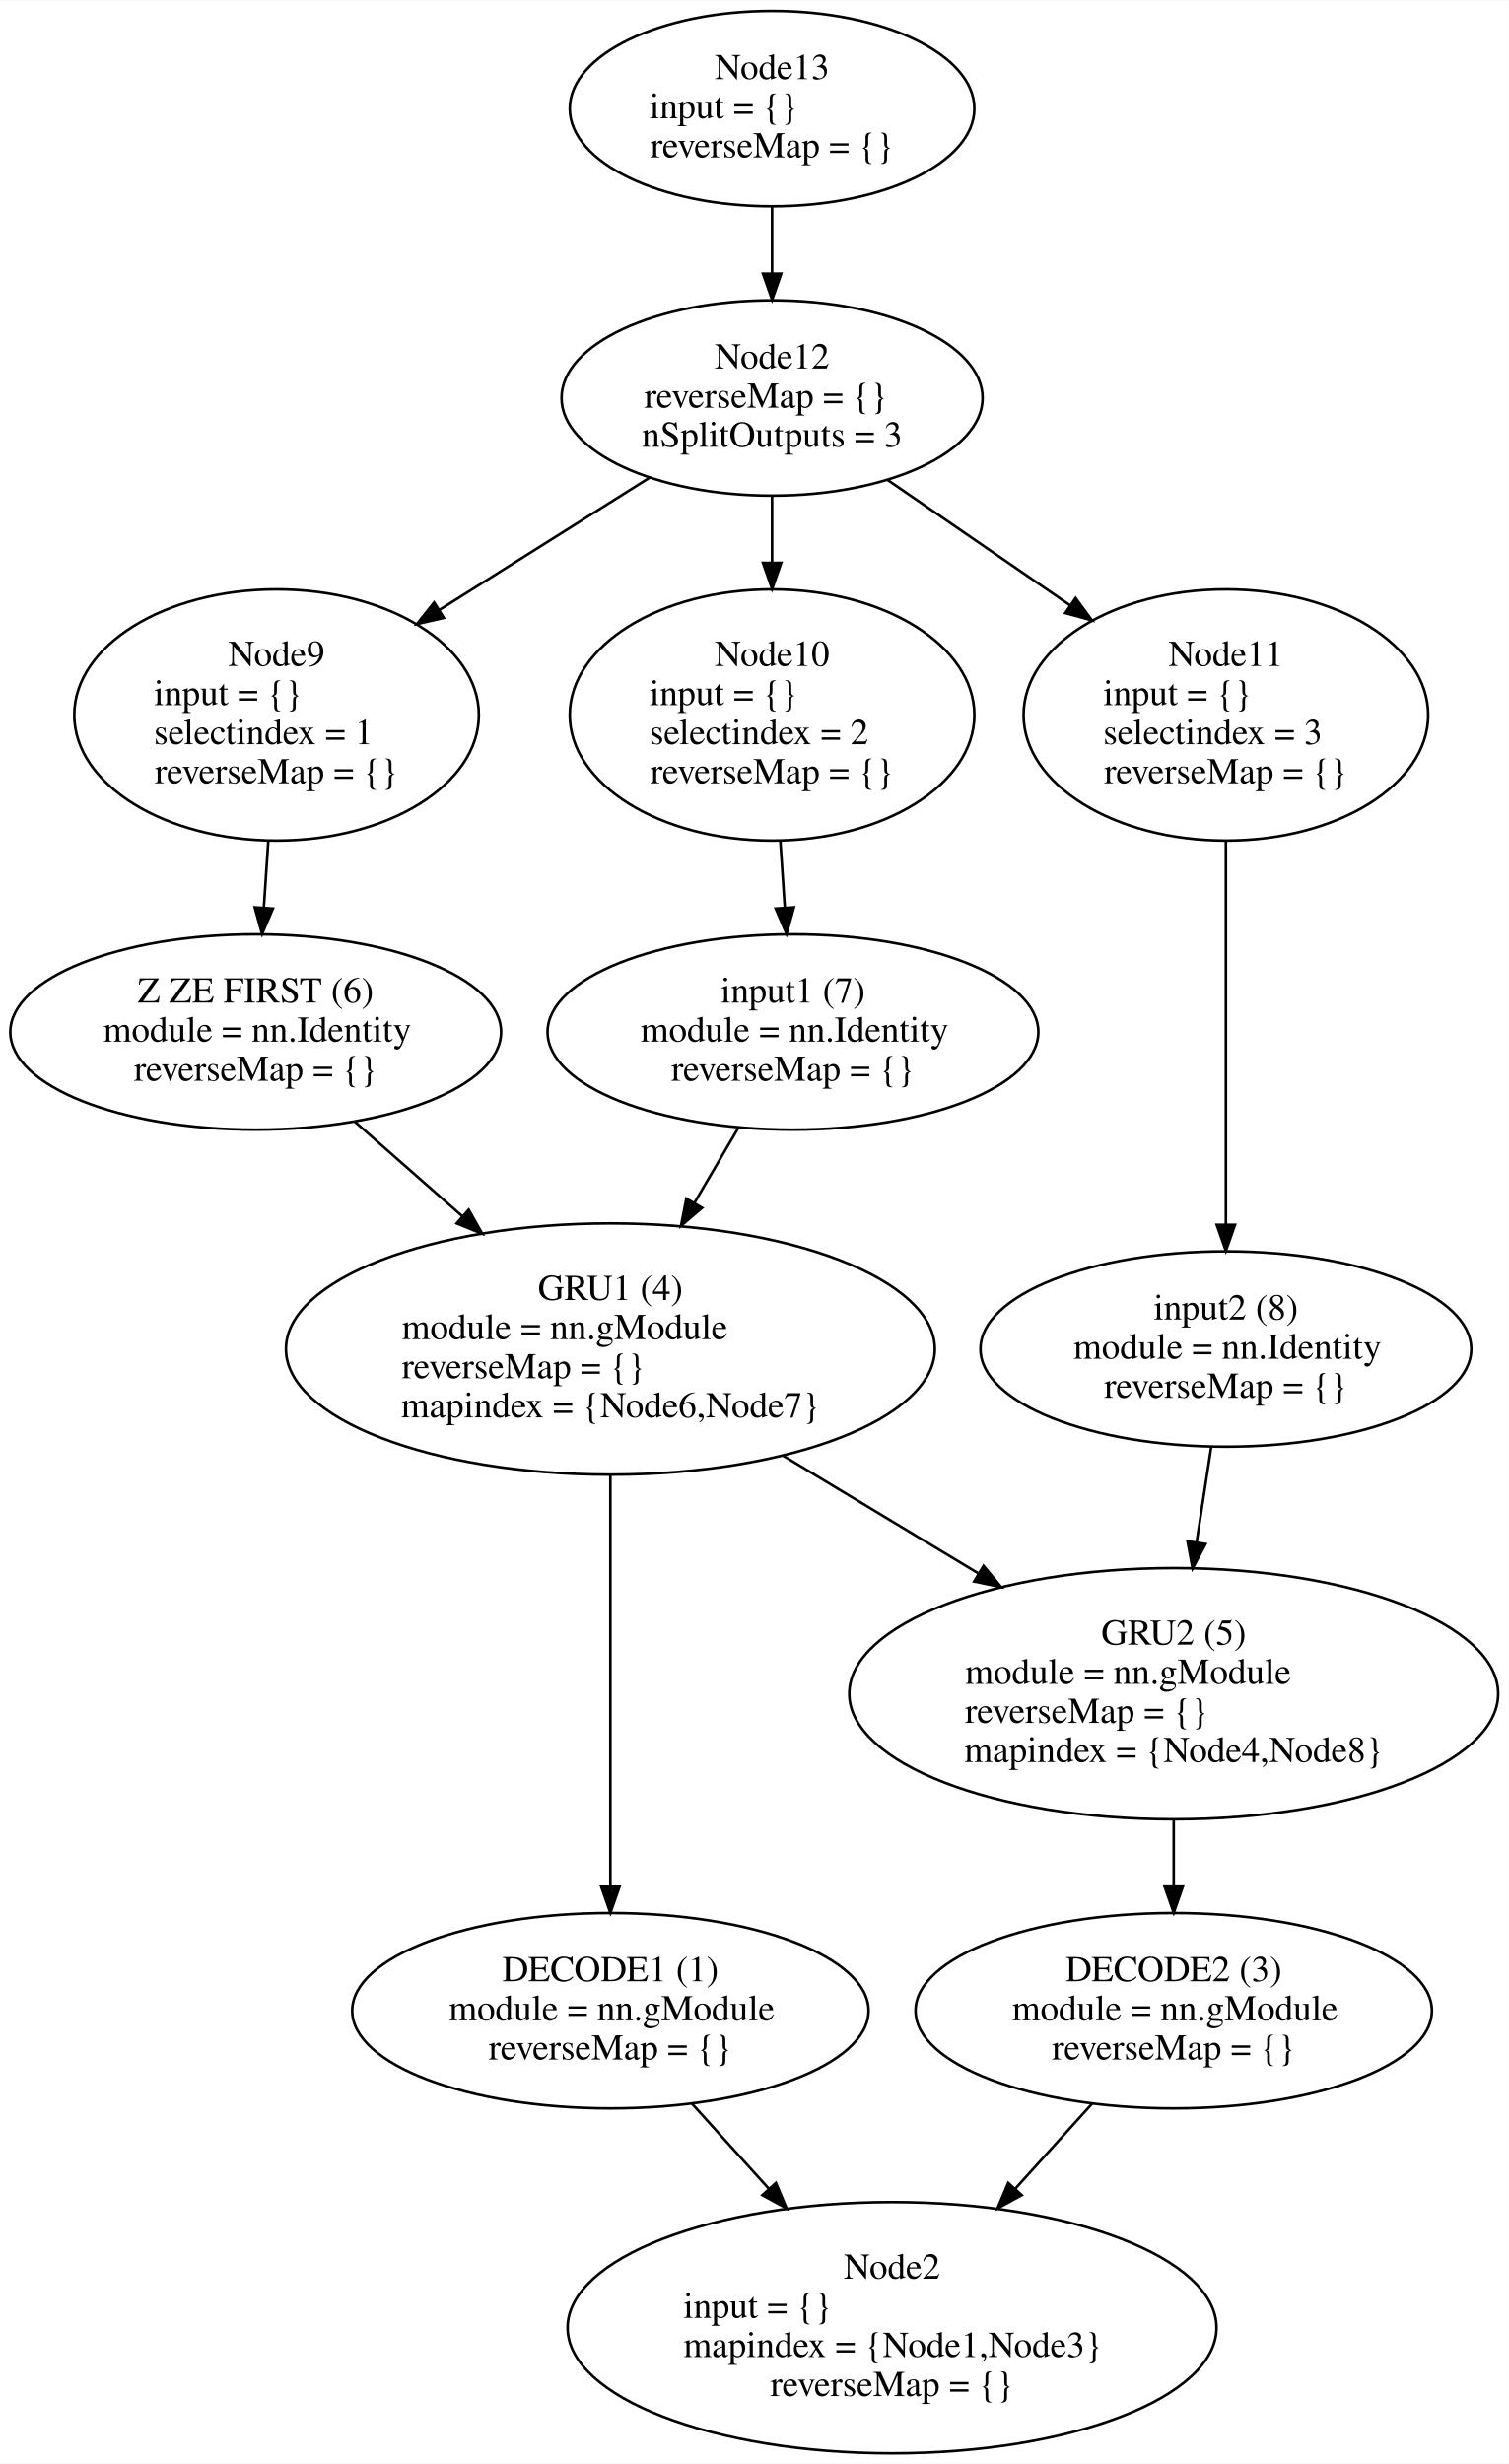
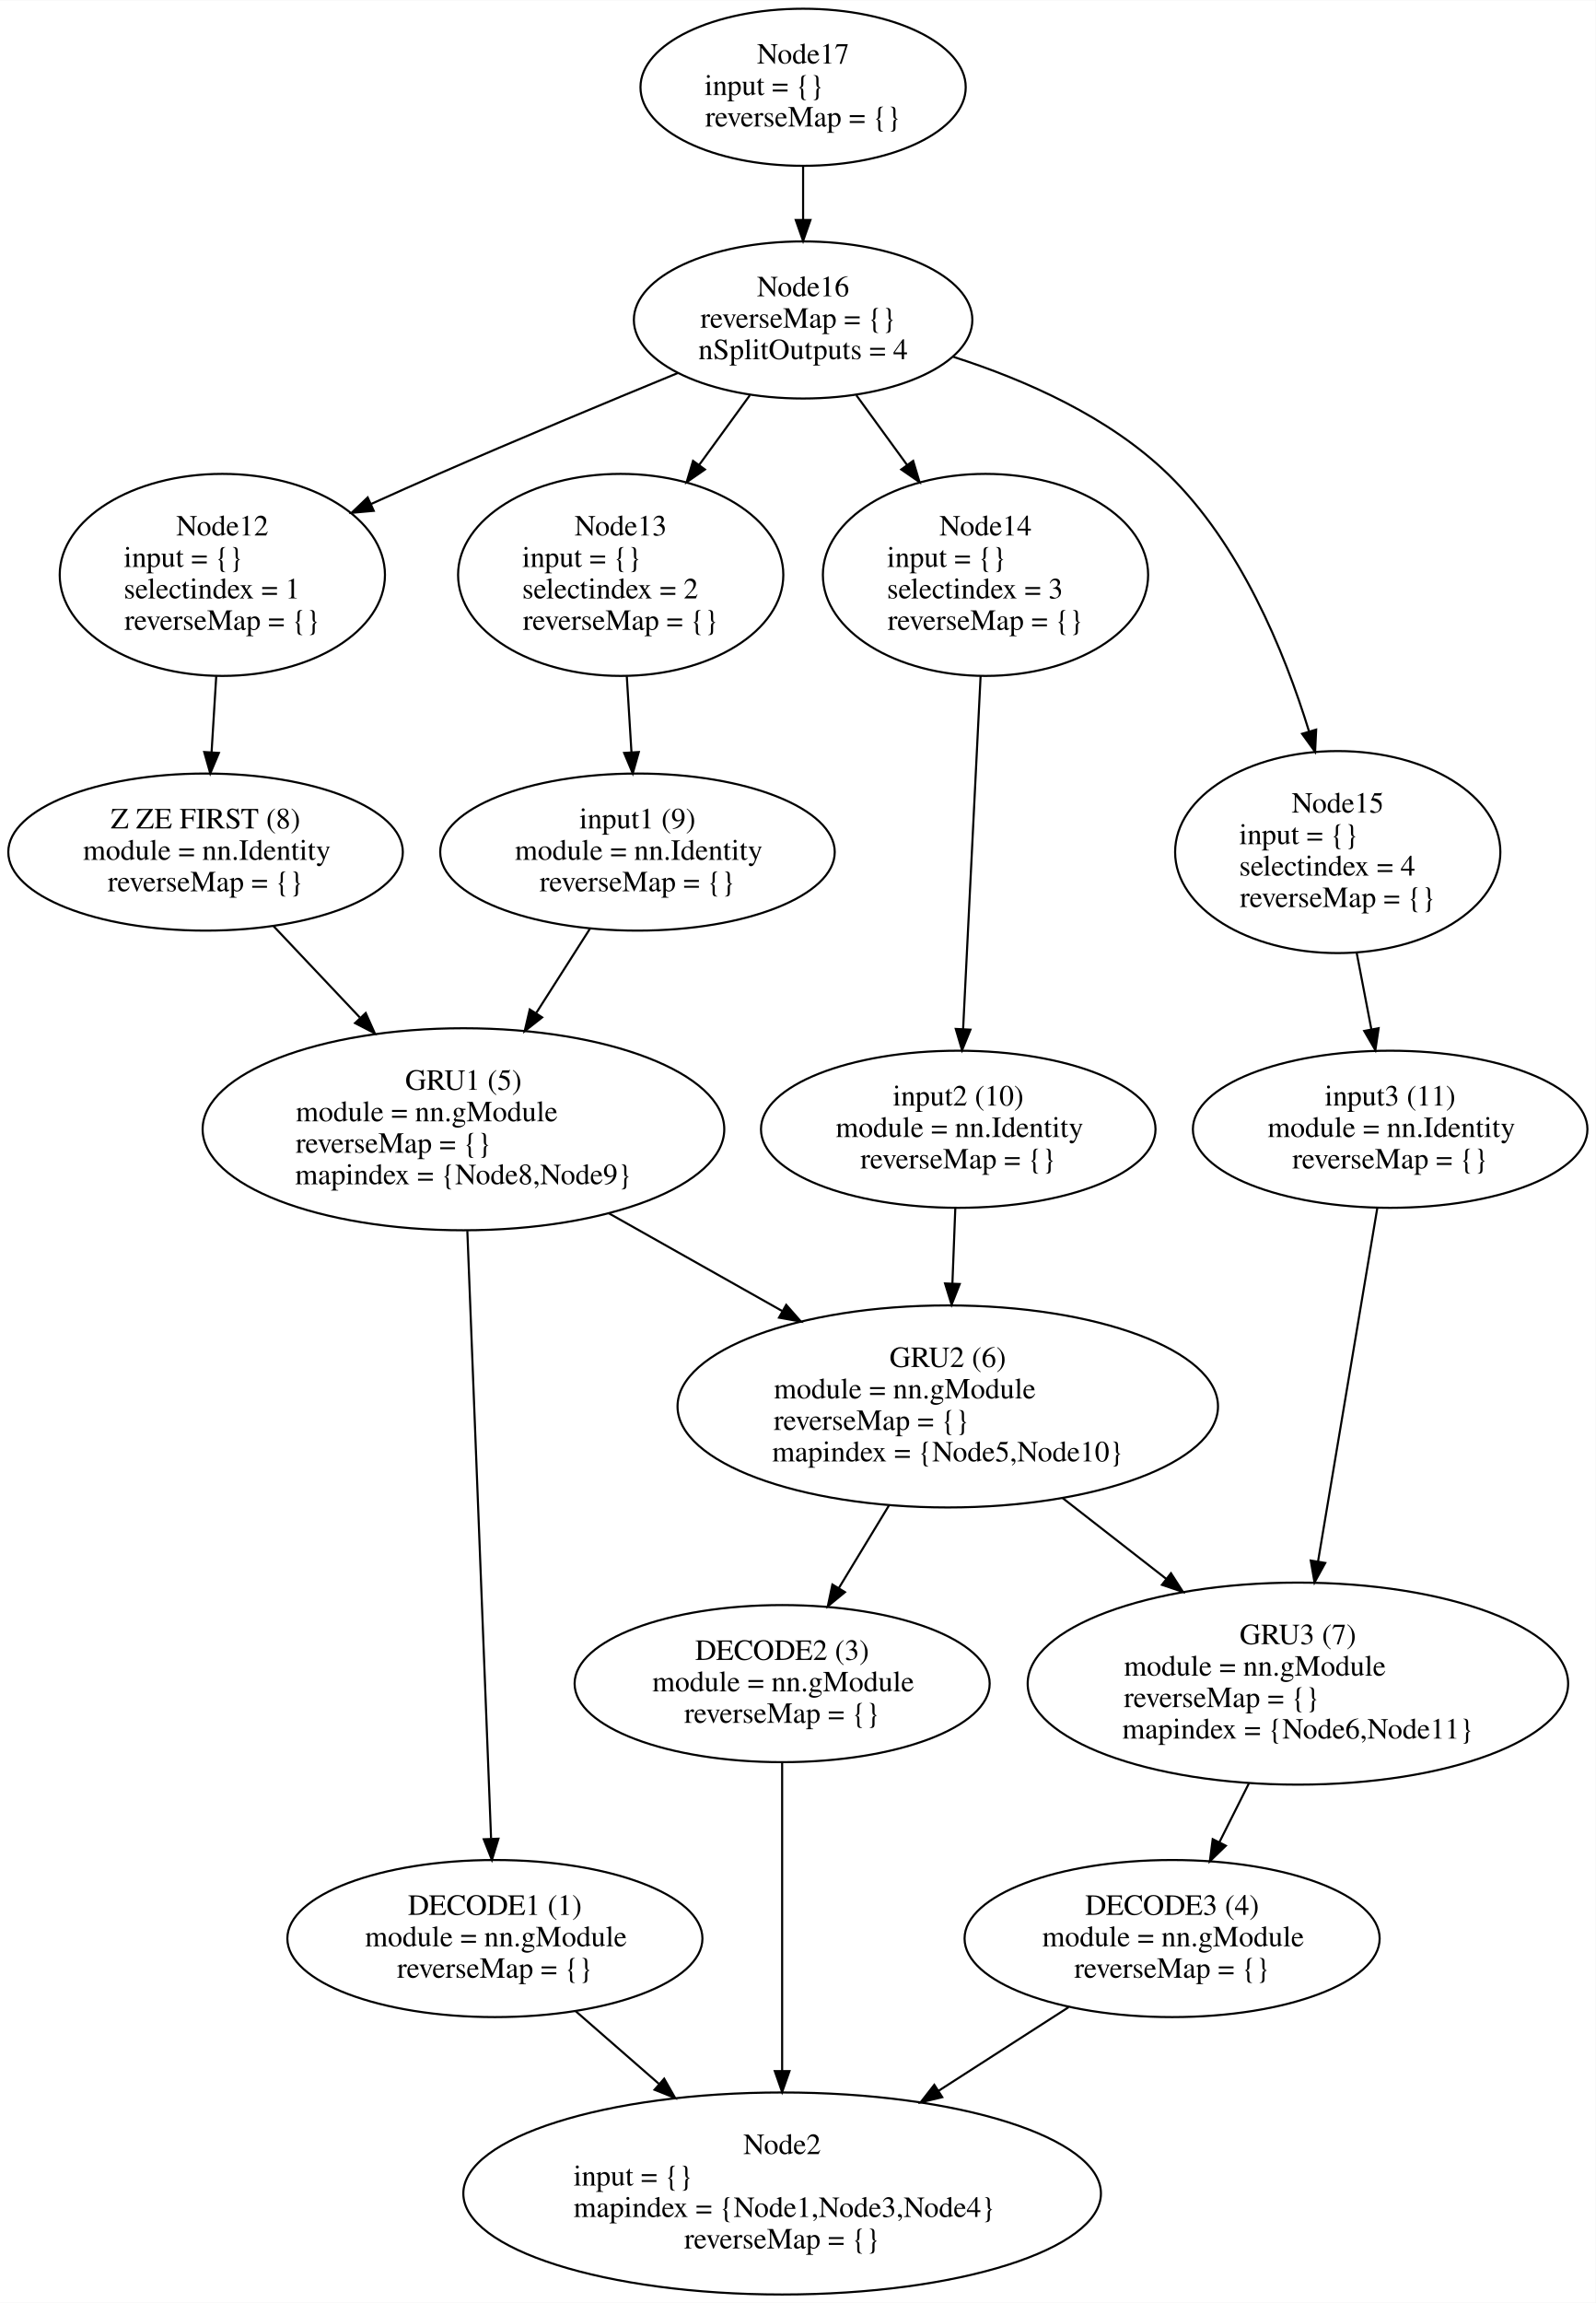
- <svg xmlns="http://www.w3.org/2000/svg" xmlns:xlink="http://www.w3.org/1999/xlink" width="578pt" height="944pt" viewBox="0.00 0.00 578.50 944.48">
-   <g id="graph0" class="graph" transform="scale(1 1) rotate(0) translate(4 940.479)">
-     <polygon fill="white" stroke="none" points="-4,4 -4,-940.479 574.496,-940.479 574.496,4 -4,4" />
+ <svg xmlns="http://www.w3.org/2000/svg" xmlns:xlink="http://www.w3.org/1999/xlink" width="761pt" height="1098pt" viewBox="0.00 0.00 761.09 1097.86">
+   <g id="graph0" class="graph" transform="scale(1 1) rotate(0) translate(4 1093.86)">
+     <polygon fill="white" stroke="none" points="-4,4 -4,-1093.86 757.09,-1093.86 757.09,4 -4,4" />
    <g id="node1" class="node">
      <g id="a_node1">
        <a xlink:title="[./creationRNN.lua]:59_">
-           <ellipse fill="none" stroke="black" cx="230.045" cy="-169.643" rx="98.99" ry="37.453" />
-           <text text-anchor="middle" x="230.045" y="-180.943" font-family="Times,serif" font-size="14.00">DECODE1 (1)</text>
-           <text text-anchor="start" x="168.045" y="-165.943" font-family="Times,serif" font-size="14.00">module = nn.gModule</text>
-           <text text-anchor="middle" x="230.045" y="-150.943" font-family="Times,serif" font-size="14.00">reverseMap = {}</text>
+           <ellipse fill="none" stroke="black" cx="232.045" cy="-169.643" rx="98.99" ry="37.453" />
+           <text text-anchor="middle" x="232.045" y="-180.943" font-family="Times,serif" font-size="14.00">DECODE1 (1)</text>
+           <text text-anchor="start" x="170.045" y="-165.943" font-family="Times,serif" font-size="14.00">module = nn.gModule</text>
+           <text text-anchor="middle" x="232.045" y="-150.943" font-family="Times,serif" font-size="14.00">reverseMap = {}</text>
        </a>
      </g>
    </g>
    <g id="node2" class="node">
      <g id="a_node2">
        <a xlink:title="[[C]]:-1_">
-           <ellipse fill="none" stroke="black" cx="338.045" cy="-48.083" rx="124.402" ry="48.167" />
-           <text text-anchor="middle" x="338.045" y="-66.883" font-family="Times,serif" font-size="14.00">Node2</text>
-           <text text-anchor="start" x="258.045" y="-51.883" font-family="Times,serif" font-size="14.00">input = {}</text>
-           <text text-anchor="start" x="258.045" y="-36.883" font-family="Times,serif" font-size="14.00">mapindex = {Node1,Node3}</text>
-           <text text-anchor="middle" x="338.045" y="-21.883" font-family="Times,serif" font-size="14.00">reverseMap = {}</text>
+           <ellipse fill="none" stroke="black" cx="369.045" cy="-48.083" rx="152.056" ry="48.167" />
+           <text text-anchor="middle" x="369.045" y="-66.883" font-family="Times,serif" font-size="14.00">Node2</text>
+           <text text-anchor="start" x="269.545" y="-51.883" font-family="Times,serif" font-size="14.00">input = {}</text>
+           <text text-anchor="start" x="269.545" y="-36.883" font-family="Times,serif" font-size="14.00">mapindex = {Node1,Node3,Node4}</text>
+           <text text-anchor="middle" x="369.045" y="-21.883" font-family="Times,serif" font-size="14.00">reverseMap = {}</text>
        </a>
      </g>
    </g>
    <g id="edge1" class="edge">
-       <path fill="none" stroke="black" d="M261.283,-134.061C270.496,-123.863 280.79,-112.467 290.772,-101.416" />
-       <polygon fill="black" stroke="black" points="293.51,-103.606 297.616,-93.839 288.316,-98.914 293.51,-103.606" />
+       <path fill="none" stroke="black" d="M270.572,-135.021C282.877,-124.282 296.79,-112.14 310.2,-100.438" />
+       <polygon fill="black" stroke="black" points="312.788,-102.825 318.021,-93.612 308.185,-97.55 312.788,-102.825" />
    </g>
    <g id="node3" class="node">
      <g id="a_node3">
        <a xlink:title="[./creationRNN.lua]:59_">
-           <ellipse fill="none" stroke="black" cx="446.045" cy="-169.643" rx="98.99" ry="37.453" />
-           <text text-anchor="middle" x="446.045" y="-180.943" font-family="Times,serif" font-size="14.00">DECODE2 (3)</text>
-           <text text-anchor="start" x="384.045" y="-165.943" font-family="Times,serif" font-size="14.00">module = nn.gModule</text>
-           <text text-anchor="middle" x="446.045" y="-150.943" font-family="Times,serif" font-size="14.00">reverseMap = {}</text>
+           <ellipse fill="none" stroke="black" cx="369.045" cy="-291.203" rx="98.99" ry="37.453" />
+           <text text-anchor="middle" x="369.045" y="-302.503" font-family="Times,serif" font-size="14.00">DECODE2 (3)</text>
+           <text text-anchor="start" x="307.045" y="-287.503" font-family="Times,serif" font-size="14.00">module = nn.gModule</text>
+           <text text-anchor="middle" x="369.045" y="-272.503" font-family="Times,serif" font-size="14.00">reverseMap = {}</text>
        </a>
      </g>
    </g>
    <g id="edge2" class="edge">
-       <path fill="none" stroke="black" d="M414.807,-134.061C405.595,-123.863 395.301,-112.467 385.318,-101.416" />
-       <polygon fill="black" stroke="black" points="387.775,-98.914 378.474,-93.839 382.58,-103.606 387.775,-98.914" />
+       <path fill="none" stroke="black" d="M369.045,-253.582C369.045,-214.511 369.045,-152.09 369.045,-106.478" />
+       <polygon fill="black" stroke="black" points="372.545,-106.435 369.045,-96.435 365.545,-106.435 372.545,-106.435" />
    </g>
    <g id="node4" class="node">
      <g id="a_node4">
-         <a xlink:title="[./creationRNN.lua]:58_">
-           <ellipse fill="none" stroke="black" cx="230.045" cy="-423.37" rx="124.402" ry="48.167" />
-           <text text-anchor="middle" x="230.045" y="-442.17" font-family="Times,serif" font-size="14.00">GRU1 (4)</text>
-           <text text-anchor="start" x="150.045" y="-427.17" font-family="Times,serif" font-size="14.00">module = nn.gModule</text>
-           <text text-anchor="start" x="150.045" y="-412.17" font-family="Times,serif" font-size="14.00">reverseMap = {}</text>
-           <text text-anchor="middle" x="230.045" y="-397.17" font-family="Times,serif" font-size="14.00">mapindex = {Node6,Node7}</text>
+         <a xlink:title="[./creationRNN.lua]:59_">
+           <ellipse fill="none" stroke="black" cx="555.045" cy="-169.643" rx="98.99" ry="37.453" />
+           <text text-anchor="middle" x="555.045" y="-180.943" font-family="Times,serif" font-size="14.00">DECODE3 (4)</text>
+           <text text-anchor="start" x="493.045" y="-165.943" font-family="Times,serif" font-size="14.00">module = nn.gModule</text>
+           <text text-anchor="middle" x="555.045" y="-150.943" font-family="Times,serif" font-size="14.00">reverseMap = {}</text>
        </a>
      </g>
    </g>
    <g id="edge3" class="edge">
-       <path fill="none" stroke="black" d="M230.045,-375.022C230.045,-329.834 230.045,-262.165 230.045,-217.232" />
-       <polygon fill="black" stroke="black" points="233.545,-217.166 230.045,-207.166 226.545,-217.167 233.545,-217.166" />
+       <path fill="none" stroke="black" d="M505.689,-136.917C486.676,-124.696 464.516,-110.451 443.644,-97.035" />
+       <polygon fill="black" stroke="black" points="445.406,-94.007 435.102,-91.544 441.621,-99.895 445.406,-94.007" />
    </g>
    <g id="node5" class="node">
      <g id="a_node5">
        <a xlink:title="[./creationRNN.lua]:58_">
-           <ellipse fill="none" stroke="black" cx="446.045" cy="-291.203" rx="124.402" ry="48.167" />
-           <text text-anchor="middle" x="446.045" y="-310.003" font-family="Times,serif" font-size="14.00">GRU2 (5)</text>
-           <text text-anchor="start" x="366.045" y="-295.003" font-family="Times,serif" font-size="14.00">module = nn.gModule</text>
-           <text text-anchor="start" x="366.045" y="-280.003" font-family="Times,serif" font-size="14.00">reverseMap = {}</text>
-           <text text-anchor="middle" x="446.045" y="-265.003" font-family="Times,serif" font-size="14.00">mapindex = {Node4,Node8}</text>
-         </a>
-       </g>
-     </g>
-     <g id="edge7" class="edge">
-       <path fill="none" stroke="black" d="M296.32,-382.431C319.956,-368.187 346.743,-352.045 371.059,-337.391" />
-       <polygon fill="black" stroke="black" points="373.137,-340.226 379.895,-332.066 369.524,-334.23 373.137,-340.226" />
+           <ellipse fill="none" stroke="black" cx="217.045" cy="-555.536" rx="124.402" ry="48.167" />
+           <text text-anchor="middle" x="217.045" y="-574.336" font-family="Times,serif" font-size="14.00">GRU1 (5)</text>
+           <text text-anchor="start" x="137.045" y="-559.336" font-family="Times,serif" font-size="14.00">module = nn.gModule</text>
+           <text text-anchor="start" x="137.045" y="-544.336" font-family="Times,serif" font-size="14.00">reverseMap = {}</text>
+           <text text-anchor="middle" x="217.045" y="-529.336" font-family="Times,serif" font-size="14.00">mapindex = {Node8,Node9}</text>
+         </a>
+       </g>
    </g>
    <g id="edge4" class="edge">
-       <path fill="none" stroke="black" d="M446.045,-242.95C446.045,-234.504 446.045,-225.71 446.045,-217.281" />
-       <polygon fill="black" stroke="black" points="449.545,-217.231 446.045,-207.231 442.545,-217.231 449.545,-217.231" />
+       <path fill="none" stroke="black" d="M218.9,-507.078C221.791,-433.082 227.339,-291.088 230.215,-217.477" />
+       <polygon fill="black" stroke="black" points="233.726,-217.258 230.62,-207.129 226.732,-216.984 233.726,-217.258" />
    </g>
    <g id="node6" class="node">
      <g id="a_node6">
-         <a xlink:title="[./creationRNN.lua]:53_">
-           <ellipse fill="none" stroke="black" cx="94.045" cy="-544.93" rx="94.09" ry="37.453" />
-           <text text-anchor="middle" x="94.045" y="-556.23" font-family="Times,serif" font-size="14.00">Z ZE FIRST (6)</text>
-           <text text-anchor="start" x="35.545" y="-541.23" font-family="Times,serif" font-size="14.00">module = nn.Identity</text>
-           <text text-anchor="middle" x="94.045" y="-526.23" font-family="Times,serif" font-size="14.00">reverseMap = {}</text>
-         </a>
-       </g>
+         <a xlink:title="[./creationRNN.lua]:58_">
+           <ellipse fill="none" stroke="black" cx="448.045" cy="-423.37" rx="128.887" ry="48.167" />
+           <text text-anchor="middle" x="448.045" y="-442.17" font-family="Times,serif" font-size="14.00">GRU2 (6)</text>
+           <text text-anchor="start" x="365.045" y="-427.17" font-family="Times,serif" font-size="14.00">module = nn.gModule</text>
+           <text text-anchor="start" x="365.045" y="-412.17" font-family="Times,serif" font-size="14.00">reverseMap = {}</text>
+           <text text-anchor="middle" x="448.045" y="-397.17" font-family="Times,serif" font-size="14.00">mapindex = {Node5,Node10}</text>
+         </a>
+       </g>
+     </g>
+     <g id="edge9" class="edge">
+       <path fill="none" stroke="black" d="M286.353,-515.482C312.382,-500.815 342.158,-484.036 369.005,-468.908" />
+       <polygon fill="black" stroke="black" points="370.994,-471.805 377.988,-463.846 367.558,-465.706 370.994,-471.805" />
    </g>
    <g id="edge5" class="edge">
-       <path fill="none" stroke="black" d="M131.929,-510.625C144.728,-499.374 159.31,-486.554 173.248,-474.301" />
-       <polygon fill="black" stroke="black" points="175.709,-476.798 180.909,-467.567 171.087,-471.54 175.709,-476.798" />
+       <path fill="none" stroke="black" d="M419.97,-376.111C412.187,-363.287 403.756,-349.396 396.036,-336.675" />
+       <polygon fill="black" stroke="black" points="399.002,-334.817 390.822,-328.084 393.018,-338.449 399.002,-334.817" />
    </g>
    <g id="node7" class="node">
      <g id="a_node7">
-         <a xlink:title="[./creationRNN.lua]:57_">
-           <ellipse fill="none" stroke="black" cx="300.045" cy="-544.93" rx="94.09" ry="37.453" />
-           <text text-anchor="middle" x="300.045" y="-556.23" font-family="Times,serif" font-size="14.00">input1 (7)</text>
-           <text text-anchor="start" x="241.545" y="-541.23" font-family="Times,serif" font-size="14.00">module = nn.Identity</text>
-           <text text-anchor="middle" x="300.045" y="-526.23" font-family="Times,serif" font-size="14.00">reverseMap = {}</text>
-         </a>
-       </g>
+         <a xlink:title="[./creationRNN.lua]:58_">
+           <ellipse fill="none" stroke="black" cx="615.045" cy="-291.203" rx="128.887" ry="48.167" />
+           <text text-anchor="middle" x="615.045" y="-310.003" font-family="Times,serif" font-size="14.00">GRU3 (7)</text>
+           <text text-anchor="start" x="532.045" y="-295.003" font-family="Times,serif" font-size="14.00">module = nn.gModule</text>
+           <text text-anchor="start" x="532.045" y="-280.003" font-family="Times,serif" font-size="14.00">reverseMap = {}</text>
+           <text text-anchor="middle" x="615.045" y="-265.003" font-family="Times,serif" font-size="14.00">mapindex = {Node6,Node11}</text>
+         </a>
+       </g>
+     </g>
+     <g id="edge11" class="edge">
+       <path fill="none" stroke="black" d="M502.727,-379.748C518.586,-367.387 536.027,-353.793 552.336,-341.081" />
+       <polygon fill="black" stroke="black" points="554.505,-343.828 560.24,-334.92 550.201,-338.307 554.505,-343.828" />
    </g>
    <g id="edge6" class="edge">
-       <path fill="none" stroke="black" d="M279.232,-508.381C273.925,-499.317 268.094,-489.357 262.36,-479.563" />
-       <polygon fill="black" stroke="black" points="265.212,-477.507 257.139,-470.645 259.171,-481.044 265.212,-477.507" />
+       <path fill="none" stroke="black" d="M591.676,-243.636C587.036,-234.391 582.174,-224.702 577.564,-215.515" />
+       <polygon fill="black" stroke="black" points="580.668,-213.898 573.055,-206.53 574.412,-217.038 580.668,-213.898" />
    </g>
    <g id="node8" class="node">
      <g id="a_node8">
-         <a xlink:title="[./creationRNN.lua]:57_">
-           <ellipse fill="none" stroke="black" cx="466.045" cy="-423.37" rx="94.09" ry="37.453" />
-           <text text-anchor="middle" x="466.045" y="-434.67" font-family="Times,serif" font-size="14.00">input2 (8)</text>
-           <text text-anchor="start" x="407.545" y="-419.67" font-family="Times,serif" font-size="14.00">module = nn.Identity</text>
-           <text text-anchor="middle" x="466.045" y="-404.67" font-family="Times,serif" font-size="14.00">reverseMap = {}</text>
-         </a>
-       </g>
-     </g>
-     <g id="edge8" class="edge">
-       <path fill="none" stroke="black" d="M460.421,-385.765C458.688,-374.485 456.736,-361.785 454.843,-349.463" />
-       <polygon fill="black" stroke="black" points="458.251,-348.595 453.273,-339.242 451.332,-349.658 458.251,-348.595" />
+         <a xlink:title="[./creationRNN.lua]:53_">
+           <ellipse fill="none" stroke="black" cx="94.045" cy="-687.703" rx="94.09" ry="37.453" />
+           <text text-anchor="middle" x="94.045" y="-699.003" font-family="Times,serif" font-size="14.00">Z ZE FIRST (8)</text>
+           <text text-anchor="start" x="35.545" y="-684.003" font-family="Times,serif" font-size="14.00">module = nn.Identity</text>
+           <text text-anchor="middle" x="94.045" y="-669.003" font-family="Times,serif" font-size="14.00">reverseMap = {}</text>
+         </a>
+       </g>
+     </g>
+     <g id="edge7" class="edge">
+       <path fill="none" stroke="black" d="M126.362,-652.503C138.969,-639.161 153.707,-623.565 167.591,-608.871" />
+       <polygon fill="black" stroke="black" points="170.434,-610.959 174.759,-601.287 165.347,-606.151 170.434,-610.959" />
    </g>
    <g id="node9" class="node">
      <g id="a_node9">
-         <a xlink:title="[[C]]:-1_-1">
-           <ellipse fill="none" stroke="black" cx="102.045" cy="-666.489" rx="77.564" ry="48.167" />
-           <text text-anchor="middle" x="102.045" y="-685.289" font-family="Times,serif" font-size="14.00">Node9</text>
-           <text text-anchor="start" x="55.045" y="-670.289" font-family="Times,serif" font-size="14.00">input = {}</text>
-           <text text-anchor="start" x="55.045" y="-655.289" font-family="Times,serif" font-size="14.00">selectindex = 1</text>
-           <text text-anchor="middle" x="102.045" y="-640.289" font-family="Times,serif" font-size="14.00">reverseMap = {}</text>
-         </a>
-       </g>
-     </g>
-     <g id="edge9" class="edge">
-       <path fill="none" stroke="black" d="M98.883,-618.236C98.318,-609.791 97.73,-600.996 97.166,-592.568" />
-       <polygon fill="black" stroke="black" points="100.653,-592.261 96.493,-582.517 93.669,-592.729 100.653,-592.261" />
+         <a xlink:title="[./creationRNN.lua]:57_">
+           <ellipse fill="none" stroke="black" cx="300.045" cy="-687.703" rx="94.09" ry="37.453" />
+           <text text-anchor="middle" x="300.045" y="-699.003" font-family="Times,serif" font-size="14.00">input1 (9)</text>
+           <text text-anchor="start" x="241.545" y="-684.003" font-family="Times,serif" font-size="14.00">module = nn.Identity</text>
+           <text text-anchor="middle" x="300.045" y="-669.003" font-family="Times,serif" font-size="14.00">reverseMap = {}</text>
+         </a>
+       </g>
+     </g>
+     <g id="edge8" class="edge">
+       <path fill="none" stroke="black" d="M277.365,-651.134C269.49,-638.785 260.469,-624.636 251.844,-611.11" />
+       <polygon fill="black" stroke="black" points="254.577,-608.886 246.25,-602.336 248.675,-612.65 254.577,-608.886" />
    </g>
    <g id="node10" class="node">
      <g id="a_node10">
-         <a xlink:title="[[C]]:-1_-2">
-           <ellipse fill="none" stroke="black" cx="292.045" cy="-666.489" rx="77.564" ry="48.167" />
-           <text text-anchor="middle" x="292.045" y="-685.289" font-family="Times,serif" font-size="14.00">Node10</text>
-           <text text-anchor="start" x="245.045" y="-670.289" font-family="Times,serif" font-size="14.00">input = {}</text>
-           <text text-anchor="start" x="245.045" y="-655.289" font-family="Times,serif" font-size="14.00">selectindex = 2</text>
-           <text text-anchor="middle" x="292.045" y="-640.289" font-family="Times,serif" font-size="14.00">reverseMap = {}</text>
+         <a xlink:title="[./creationRNN.lua]:57_">
+           <ellipse fill="none" stroke="black" cx="453.045" cy="-555.536" rx="94.09" ry="37.453" />
+           <text text-anchor="middle" x="453.045" y="-566.836" font-family="Times,serif" font-size="14.00">input2 (10)</text>
+           <text text-anchor="start" x="394.545" y="-551.836" font-family="Times,serif" font-size="14.00">module = nn.Identity</text>
+           <text text-anchor="middle" x="453.045" y="-536.836" font-family="Times,serif" font-size="14.00">reverseMap = {}</text>
        </a>
      </g>
    </g>
    <g id="edge10" class="edge">
-       <path fill="none" stroke="black" d="M295.207,-618.236C295.772,-609.791 296.361,-600.996 296.925,-592.568" />
-       <polygon fill="black" stroke="black" points="300.422,-592.729 297.597,-582.517 293.437,-592.261 300.422,-592.729" />
+       <path fill="none" stroke="black" d="M451.639,-517.931C451.21,-506.769 450.728,-494.215 450.259,-482.015" />
+       <polygon fill="black" stroke="black" points="453.752,-481.746 449.87,-471.888 446.757,-482.015 453.752,-481.746" />
    </g>
    <g id="node11" class="node">
      <g id="a_node11">
-         <a xlink:title="[[C]]:-1_-3">
-           <ellipse fill="none" stroke="black" cx="466.045" cy="-666.489" rx="77.564" ry="48.167" />
-           <text text-anchor="middle" x="466.045" y="-685.289" font-family="Times,serif" font-size="14.00">Node11</text>
-           <text text-anchor="start" x="419.045" y="-670.289" font-family="Times,serif" font-size="14.00">input = {}</text>
-           <text text-anchor="start" x="419.045" y="-655.289" font-family="Times,serif" font-size="14.00">selectindex = 3</text>
-           <text text-anchor="middle" x="466.045" y="-640.289" font-family="Times,serif" font-size="14.00">reverseMap = {}</text>
-         </a>
-       </g>
-     </g>
-     <g id="edge11" class="edge">
-       <path fill="none" stroke="black" d="M466.045,-618.14C466.045,-575.568 466.045,-513.394 466.045,-471.034" />
-       <polygon fill="black" stroke="black" points="469.545,-470.982 466.045,-460.982 462.545,-470.982 469.545,-470.982" />
+         <a xlink:title="[./creationRNN.lua]:57_">
+           <ellipse fill="none" stroke="black" cx="659.045" cy="-555.536" rx="94.09" ry="37.453" />
+           <text text-anchor="middle" x="659.045" y="-566.836" font-family="Times,serif" font-size="14.00">input3 (11)</text>
+           <text text-anchor="start" x="600.545" y="-551.836" font-family="Times,serif" font-size="14.00">module = nn.Identity</text>
+           <text text-anchor="middle" x="659.045" y="-536.836" font-family="Times,serif" font-size="14.00">reverseMap = {}</text>
+         </a>
+       </g>
+     </g>
+     <g id="edge12" class="edge">
+       <path fill="none" stroke="black" d="M652.927,-518.06C645.6,-474.373 633.239,-400.677 624.638,-349.395" />
+       <polygon fill="black" stroke="black" points="628.076,-348.737 622.97,-339.453 621.173,-349.895 628.076,-348.737" />
    </g>
    <g id="node12" class="node">
      <g id="a_node12">
-         <a xlink:title="[[C]]:-1_ split at [.../mathieu/torch/install/share/lua/5.1/nngraph/gmodule.lua]:96-mnode">
-           <ellipse fill="none" stroke="black" cx="292.045" cy="-788.049" rx="80.721" ry="37.453" />
-           <text text-anchor="middle" x="292.045" y="-799.349" font-family="Times,serif" font-size="14.00">Node12</text>
-           <text text-anchor="start" x="243.045" y="-784.349" font-family="Times,serif" font-size="14.00">reverseMap = {}</text>
-           <text text-anchor="middle" x="292.045" y="-769.349" font-family="Times,serif" font-size="14.00">nSplitOutputs = 3</text>
-         </a>
-       </g>
-     </g>
-     <g id="edge12" class="edge">
-       <path fill="none" stroke="black" d="M245.079,-757.495C220.791,-742.212 190.819,-723.352 164.596,-706.85" />
-       <polygon fill="black" stroke="black" points="166.188,-703.717 155.86,-701.353 162.46,-709.642 166.188,-703.717" />
+         <a xlink:title="[[C]]:-1_-1">
+           <ellipse fill="none" stroke="black" cx="102.045" cy="-819.869" rx="77.564" ry="48.167" />
+           <text text-anchor="middle" x="102.045" y="-838.669" font-family="Times,serif" font-size="14.00">Node12</text>
+           <text text-anchor="start" x="55.045" y="-823.669" font-family="Times,serif" font-size="14.00">input = {}</text>
+           <text text-anchor="start" x="55.045" y="-808.669" font-family="Times,serif" font-size="14.00">selectindex = 1</text>
+           <text text-anchor="middle" x="102.045" y="-793.669" font-family="Times,serif" font-size="14.00">reverseMap = {}</text>
+         </a>
+       </g>
    </g>
    <g id="edge13" class="edge">
-       <path fill="none" stroke="black" d="M292.045,-750.528C292.045,-742.433 292.045,-733.664 292.045,-724.961" />
-       <polygon fill="black" stroke="black" points="295.545,-724.818 292.045,-714.818 288.545,-724.818 295.545,-724.818" />
-     </g>
-     <g id="edge14" class="edge">
-       <path fill="none" stroke="black" d="M336.403,-756.57C357.656,-741.967 383.419,-724.264 406.362,-708.499" />
-       <polygon fill="black" stroke="black" points="408.414,-711.336 414.673,-702.788 404.449,-705.567 408.414,-711.336" />
+       <path fill="none" stroke="black" d="M99.134,-771.508C98.409,-759.701 97.631,-747.052 96.908,-735.284" />
+       <polygon fill="black" stroke="black" points="100.396,-734.978 96.289,-725.212 93.409,-735.407 100.396,-734.978" />
    </g>
    <g id="node13" class="node">
      <g id="a_node13">
+         <a xlink:title="[[C]]:-1_-2">
+           <ellipse fill="none" stroke="black" cx="292.045" cy="-819.869" rx="77.564" ry="48.167" />
+           <text text-anchor="middle" x="292.045" y="-838.669" font-family="Times,serif" font-size="14.00">Node13</text>
+           <text text-anchor="start" x="245.045" y="-823.669" font-family="Times,serif" font-size="14.00">input = {}</text>
+           <text text-anchor="start" x="245.045" y="-808.669" font-family="Times,serif" font-size="14.00">selectindex = 2</text>
+           <text text-anchor="middle" x="292.045" y="-793.669" font-family="Times,serif" font-size="14.00">reverseMap = {}</text>
+         </a>
+       </g>
+     </g>
+     <g id="edge14" class="edge">
+       <path fill="none" stroke="black" d="M294.956,-771.508C295.682,-759.701 296.459,-747.052 297.182,-735.284" />
+       <polygon fill="black" stroke="black" points="300.681,-735.407 297.801,-725.212 293.694,-734.978 300.681,-735.407" />
+     </g>
+     <g id="node14" class="node">
+       <g id="a_node14">
+         <a xlink:title="[[C]]:-1_-3">
+           <ellipse fill="none" stroke="black" cx="466.045" cy="-819.869" rx="77.564" ry="48.167" />
+           <text text-anchor="middle" x="466.045" y="-838.669" font-family="Times,serif" font-size="14.00">Node14</text>
+           <text text-anchor="start" x="419.045" y="-823.669" font-family="Times,serif" font-size="14.00">input = {}</text>
+           <text text-anchor="start" x="419.045" y="-808.669" font-family="Times,serif" font-size="14.00">selectindex = 3</text>
+           <text text-anchor="middle" x="466.045" y="-793.669" font-family="Times,serif" font-size="14.00">reverseMap = {}</text>
+         </a>
+       </g>
+     </g>
+     <g id="edge15" class="edge">
+       <path fill="none" stroke="black" d="M463.706,-771.666C461.343,-723.978 457.714,-650.745 455.359,-603.237" />
+       <polygon fill="black" stroke="black" points="458.854,-603.029 454.863,-593.215 451.862,-603.376 458.854,-603.029" />
+     </g>
+     <g id="node15" class="node">
+       <g id="a_node15">
+         <a xlink:title="[[C]]:-1_-4">
+           <ellipse fill="none" stroke="black" cx="634.045" cy="-687.703" rx="77.564" ry="48.167" />
+           <text text-anchor="middle" x="634.045" y="-706.503" font-family="Times,serif" font-size="14.00">Node15</text>
+           <text text-anchor="start" x="587.045" y="-691.503" font-family="Times,serif" font-size="14.00">input = {}</text>
+           <text text-anchor="start" x="587.045" y="-676.503" font-family="Times,serif" font-size="14.00">selectindex = 4</text>
+           <text text-anchor="middle" x="634.045" y="-661.503" font-family="Times,serif" font-size="14.00">reverseMap = {}</text>
+         </a>
+       </g>
+     </g>
+     <g id="edge16" class="edge">
+       <path fill="none" stroke="black" d="M643.071,-639.71C645.342,-627.882 647.78,-615.188 650.051,-603.368" />
+       <polygon fill="black" stroke="black" points="653.545,-603.73 651.994,-593.25 646.671,-602.41 653.545,-603.73" />
+     </g>
+     <g id="node16" class="node">
+       <g id="a_node16">
+         <a xlink:title="[[C]]:-1_ split at [.../mathieu/torch/install/share/lua/5.1/nngraph/gmodule.lua]:96-mnode">
+           <ellipse fill="none" stroke="black" cx="379.045" cy="-941.429" rx="80.721" ry="37.453" />
+           <text text-anchor="middle" x="379.045" y="-952.729" font-family="Times,serif" font-size="14.00">Node16</text>
+           <text text-anchor="start" x="330.045" y="-937.729" font-family="Times,serif" font-size="14.00">reverseMap = {}</text>
+           <text text-anchor="middle" x="379.045" y="-922.729" font-family="Times,serif" font-size="14.00">nSplitOutputs = 4</text>
+         </a>
+       </g>
+     </g>
+     <g id="edge17" class="edge">
+       <path fill="none" stroke="black" d="M319.239,-916.107C285.574,-902.268 242.832,-884.453 205.045,-867.952 194.663,-863.419 183.736,-858.54 173.036,-853.703" />
+       <polygon fill="black" stroke="black" points="174.263,-850.416 163.71,-849.471 171.37,-856.791 174.263,-850.416" />
+     </g>
+     <g id="edge18" class="edge">
+       <path fill="none" stroke="black" d="M353.647,-905.526C346.06,-895.099 337.578,-883.443 329.393,-872.194" />
+       <polygon fill="black" stroke="black" points="332.216,-870.126 323.502,-864.099 326.556,-874.244 332.216,-870.126" />
+     </g>
+     <g id="edge19" class="edge">
+       <path fill="none" stroke="black" d="M404.443,-905.526C412.031,-895.099 420.512,-883.443 428.698,-872.194" />
+       <polygon fill="black" stroke="black" points="431.534,-874.244 434.588,-864.099 425.874,-870.126 431.534,-874.244" />
+     </g>
+     <g id="edge20" class="edge">
+       <path fill="none" stroke="black" d="M450.766,-923.818C485.208,-912.791 524.985,-895.19 553.045,-867.952 587.381,-834.623 608.397,-784.076 620.387,-745.145" />
+       <polygon fill="black" stroke="black" points="623.755,-746.098 623.243,-735.515 617.044,-744.107 623.755,-746.098" />
+     </g>
+     <g id="node17" class="node">
+       <g id="a_node17">
        <a xlink:title="[[C]]:-1_">
-           <ellipse fill="none" stroke="black" cx="292.045" cy="-899.003" rx="77.564" ry="37.453" />
-           <text text-anchor="middle" x="292.045" y="-910.303" font-family="Times,serif" font-size="14.00">Node13</text>
-           <text text-anchor="start" x="245.045" y="-895.303" font-family="Times,serif" font-size="14.00">input = {}</text>
-           <text text-anchor="middle" x="292.045" y="-880.303" font-family="Times,serif" font-size="14.00">reverseMap = {}</text>
-         </a>
-       </g>
-     </g>
-     <g id="edge15" class="edge">
-       <path fill="none" stroke="black" d="M292.045,-861.42C292.045,-853.245 292.045,-844.465 292.045,-835.939" />
-       <polygon fill="black" stroke="black" points="295.545,-835.721 292.045,-825.721 288.545,-835.721 295.545,-835.721" />
+           <ellipse fill="none" stroke="black" cx="379.045" cy="-1052.38" rx="77.564" ry="37.453" />
+           <text text-anchor="middle" x="379.045" y="-1063.68" font-family="Times,serif" font-size="14.00">Node17</text>
+           <text text-anchor="start" x="332.045" y="-1048.68" font-family="Times,serif" font-size="14.00">input = {}</text>
+           <text text-anchor="middle" x="379.045" y="-1033.68" font-family="Times,serif" font-size="14.00">reverseMap = {}</text>
+         </a>
+       </g>
+     </g>
+     <g id="edge21" class="edge">
+       <path fill="none" stroke="black" d="M379.045,-1014.8C379.045,-1006.62 379.045,-997.845 379.045,-989.319" />
+       <polygon fill="black" stroke="black" points="382.545,-989.101 379.045,-979.101 375.545,-989.101 382.545,-989.101" />
    </g>
  </g>
</svg>
